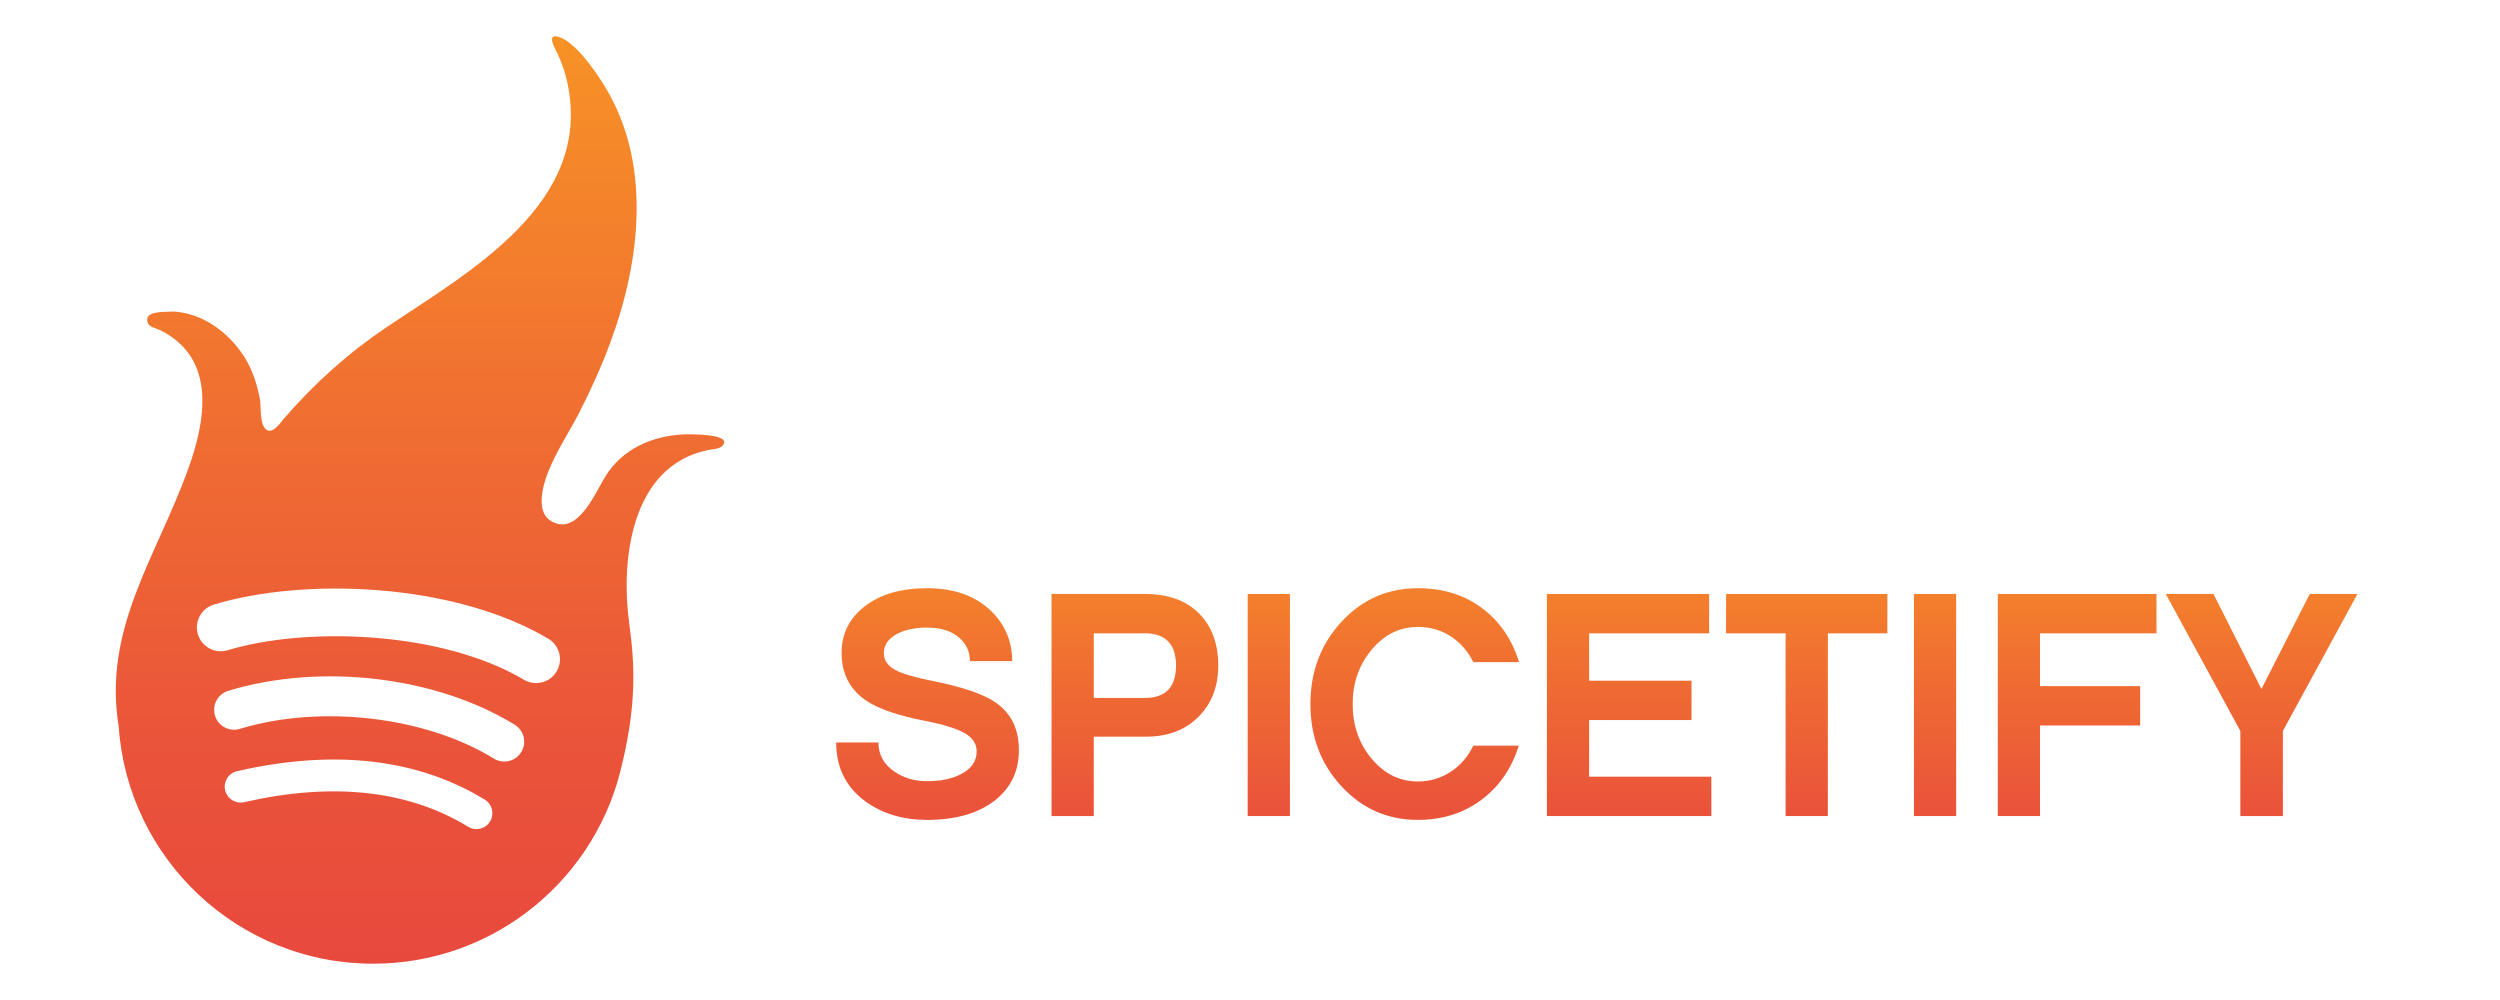
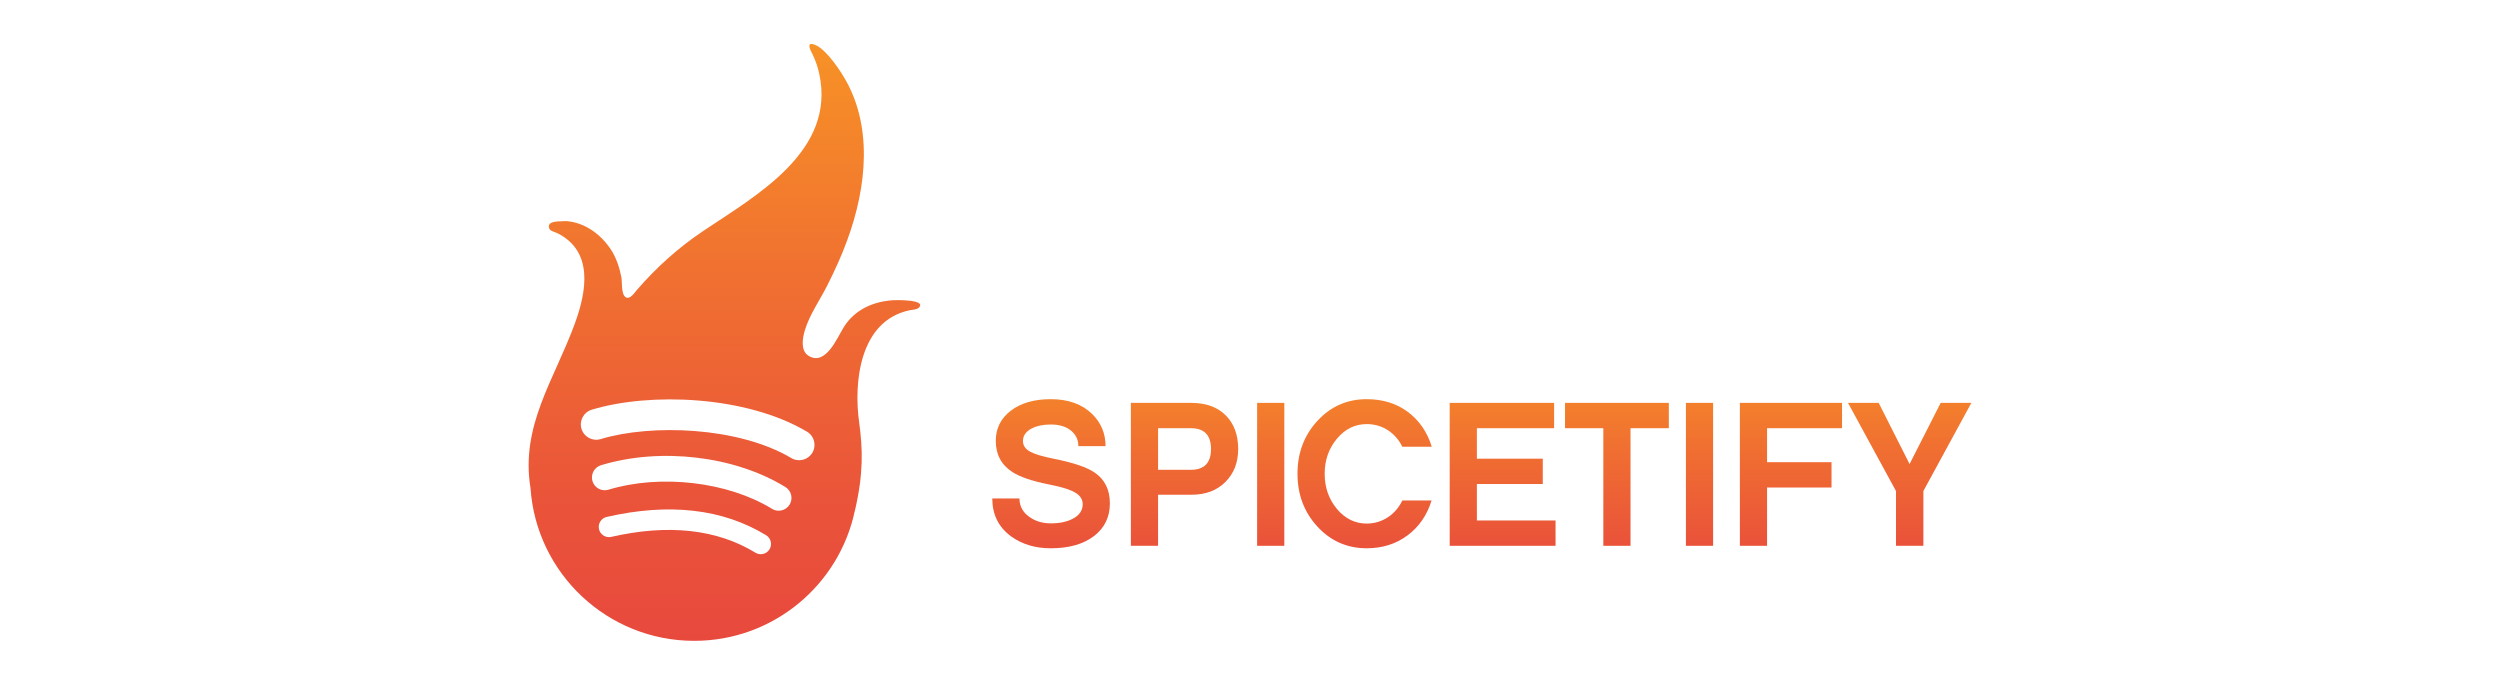
- <svg xmlns="http://www.w3.org/2000/svg" width="100%" height="100%" viewBox="0 0 500 200" version="1.1" xml:space="preserve" style="fill-rule:evenodd;clip-rule:evenodd;stroke-linejoin:round;stroke-miterlimit:1.414;">
-   <g>
-     <path d="M23.735,145.279c-3.174,-19.445 7.433,-33.704 13.806,-51.213c3.59,-9.823 5.907,-22.402 -5.54,-28.049c-0.894,-0.426 -2.223,-0.552 -2.509,-1.621c-0.553,-2.076 2.721,-1.976 3.962,-2.042c0.793,-0.049 1.431,-0.05 1.65,-0.029c5.765,0.547 10.586,4.188 13.687,8.929c1.607,2.438 2.644,5.645 3.187,8.519c0.291,1.5 -0.151,5.326 1.407,6.23c1.315,0.762 2.814,-1.634 3.429,-2.32c6.227,-7.159 12.819,-13.088 20.734,-18.403c16.509,-11.068 41.116,-24.738 35.918,-48.76c-0.441,-2.042 -1.126,-4.036 -2.022,-5.915c-0.445,-0.916 -2.099,-3.704 -0.028,-3.309c3.347,0.66 7.58,6.829 9.228,9.467c9.784,15.471 7.538,35.116 1.506,51.511c-1.809,4.954 -3.985,9.7 -6.373,14.383c-2.317,4.516 -5.311,8.73 -6.801,13.632c-0.713,2.389 -1.389,6.296 1.158,7.864c5.319,3.307 8.89,-5.571 10.955,-8.898c3.421,-5.479 9.245,-8.034 15.569,-8.375c0.866,-0.037 10.143,-0.211 7.812,2.287c-0.63,0.684 -2.109,0.667 -2.878,0.839c-15.675,3.258 -17.429,22.559 -15.746,34.689c1.141,8.315 1.42,15.938 -1.304,27.625l0.003,-0.104c-4.831,23.143 -25.347,40.526 -49.927,40.526c-26.978,0 -49.065,-20.945 -50.883,-47.463Zm74.273,19.019c-0.914,1.498 -2.875,1.973 -4.373,1.054c-11.975,-7.315 -27.05,-8.972 -44.804,-4.915c-1.711,0.389 -3.416,-0.683 -3.806,-2.394c-0.392,-1.711 0.676,-3.417 2.391,-3.807c19.429,-4.44 36.094,-2.527 49.538,5.689c1.498,0.92 1.974,2.875 1.054,4.373l0,0Zm6.243,-13.889c-1.151,1.872 -3.6,2.463 -5.47,1.312c-13.709,-8.429 -34.608,-10.869 -50.824,-5.947c-2.103,0.636 -4.324,-0.55 -4.962,-2.649c-0.633,-2.103 0.552,-4.32 2.652,-4.959c18.523,-5.621 41.55,-2.898 57.294,6.776c1.87,1.151 2.461,3.6 1.31,5.467l0,0Zm0.536,-14.462c-16.439,-9.763 -43.56,-10.661 -59.254,-5.898c-2.52,0.765 -5.186,-0.658 -5.949,-3.178c-0.764,-2.522 0.657,-5.185 3.18,-5.951c18.016,-5.47 47.966,-4.413 66.891,6.822c2.272,1.346 3.015,4.273 1.669,6.537c-1.34,2.267 -4.275,3.014 -6.535,1.668l-0.002,0Z" style="fill:url(#_Linear1);" />
+ <svg xmlns="http://www.w3.org/2000/svg" width="100%" height="100%" viewBox="0 0 500 140" version="1.1" xml:space="preserve" style="fill-rule:evenodd;clip-rule:evenodd;stroke-linejoin:round;stroke-miterlimit:1.414;">
+   <g transform="matrix(0.643595,0,0,0.643595,88.8901,21.6011)">
+     <path d="M26.74,118.118C23.566,98.673 34.172,84.414 40.545,66.905C44.136,57.081 46.453,44.503 35.006,38.856C34.111,38.43 32.783,38.304 32.496,37.235C31.943,35.159 35.217,35.259 36.458,35.193C37.251,35.143 37.889,35.143 38.108,35.163C43.874,35.711 48.694,39.352 51.796,44.092C53.402,46.531 54.439,49.737 54.982,52.612C55.273,54.111 54.832,57.938 56.39,58.842C57.704,59.603 59.203,57.208 59.818,56.522C66.046,49.363 72.637,43.434 80.552,38.119C97.061,27.051 121.668,13.381 116.47,-10.641C116.03,-12.684 115.344,-14.677 114.448,-16.556C114.003,-17.473 112.35,-20.26 114.42,-19.866C117.767,-19.206 122,-13.037 123.649,-10.398C133.432,5.072 131.187,24.718 125.155,41.112C123.345,46.066 121.169,50.813 118.781,55.495C116.464,60.011 113.47,64.225 111.98,69.127C111.268,71.517 110.591,75.424 113.138,76.992C118.458,80.298 122.029,71.42 124.094,68.093C127.515,62.615 133.338,60.059 139.662,59.719C140.528,59.681 149.805,59.508 147.474,62.006C146.844,62.69 145.365,62.672 144.596,62.844C128.921,66.103 127.167,85.404 128.851,97.534C129.992,105.848 130.27,113.472 127.546,125.159L127.549,125.055C122.718,148.198 102.202,165.581 77.622,165.581C50.644,165.581 28.557,144.636 26.74,118.118ZM101.012,137.137C100.099,138.635 98.137,139.11 96.639,138.19C84.664,130.876 69.589,129.219 51.835,133.275C50.124,133.665 48.419,132.593 48.029,130.882C47.638,129.17 48.705,127.465 50.42,127.075C69.849,122.635 86.514,124.548 99.959,132.764C101.457,133.683 101.932,135.638 101.012,137.137L101.012,137.137ZM107.255,123.247C106.104,125.12 103.655,125.711 101.786,124.56C88.076,116.131 67.178,113.691 50.962,118.613C48.859,119.248 46.638,118.063 45.999,115.964C45.366,113.861 46.552,111.644 48.651,111.004C67.174,105.384 90.202,108.106 105.945,117.781C107.815,118.932 108.406,121.381 107.255,123.248L107.255,123.247ZM107.791,108.786C91.353,99.022 64.232,98.125 48.537,102.888C46.017,103.652 43.352,102.23 42.588,99.709C41.824,97.188 43.246,94.525 45.768,93.758C63.784,88.289 93.734,89.346 112.66,100.581C114.931,101.926 115.674,104.854 114.328,107.118C112.988,109.385 110.053,110.132 107.793,108.786L107.791,108.786Z" style="fill:url(#_Linear1);" />
  </g>
-   <g>
-     <path d="M185.411,117.641c5.462,0 9.771,1.558 12.928,4.672c2.731,2.731 4.096,6.038 4.096,9.92l-8.448,0c0,-1.962 -0.768,-3.573 -2.304,-4.832c-1.536,-1.258 -3.626,-1.888 -6.272,-1.888c-2.389,0 -4.394,0.427 -6.016,1.28c-1.749,0.939 -2.624,2.219 -2.624,3.84c0,1.451 0.79,2.582 2.368,3.392c1.323,0.726 3.798,1.451 7.424,2.176c5.974,1.195 10.155,2.624 12.544,4.288c3.115,2.134 4.672,5.312 4.672,9.536c0,4.267 -1.653,7.659 -4.96,10.176c-3.306,2.518 -7.776,3.776 -13.408,3.776c-4.821,0 -8.938,-1.237 -12.352,-3.712c-3.882,-2.858 -5.824,-6.784 -5.824,-11.776l8.448,0c0,2.432 1.067,4.374 3.2,5.824c1.835,1.28 4.011,1.92 6.528,1.92c2.731,0 4.992,-0.469 6.784,-1.408c2.091,-1.066 3.136,-2.581 3.136,-4.544c0,-1.45 -0.725,-2.624 -2.176,-3.52c-1.578,-0.981 -4.352,-1.856 -8.32,-2.624c-5.162,-1.024 -8.938,-2.304 -11.328,-3.84c-3.456,-2.218 -5.184,-5.461 -5.184,-9.728c0,-3.84 1.558,-6.954 4.672,-9.344c3.115,-2.389 7.254,-3.584 12.416,-3.584Z" style="fill:url(#_Linear2);fill-rule:nonzero;" />
-     <path d="M243.651,133.129c0,4.182 -1.322,7.595 -3.968,10.24c-2.645,2.646 -6.144,3.968 -10.496,3.968l-10.432,0l0,15.872l-8.448,0l0,-44.416l18.688,0c4.608,0 8.203,1.291 10.784,3.872c2.582,2.582 3.872,6.07 3.872,10.464Zm-14.72,-6.464l-10.176,0l0,12.928l10.176,0c4.182,0 6.272,-2.154 6.272,-6.464c0,-4.309 -2.09,-6.464 -6.272,-6.464Z" style="fill:url(#_Linear3);fill-rule:nonzero;" />
-     <rect x="249.539" y="118.793" width="8.448" height="44.416" style="fill:url(#_Linear4);fill-rule:nonzero;" />
-     <path d="M303.747,149.129c-1.408,4.566 -3.904,8.182 -7.488,10.848c-3.584,2.667 -7.808,4 -12.672,4c-6.058,0 -11.157,-2.24 -15.296,-6.72c-4.138,-4.48 -6.208,-9.962 -6.208,-16.448c0,-6.485 2.07,-11.968 6.208,-16.448c4.139,-4.48 9.238,-6.72 15.296,-6.72c4.992,0 9.259,1.323 12.8,3.968c3.542,2.646 6.016,6.251 7.424,10.816l-9.152,0c-1.024,-2.09 -2.474,-3.776 -4.352,-5.056c-2.005,-1.322 -4.245,-1.984 -6.72,-1.984c-3.626,0 -6.709,1.515 -9.248,4.544c-2.538,3.03 -3.808,6.656 -3.808,10.88c0,4.267 1.27,7.915 3.808,10.944c2.539,3.03 5.622,4.544 9.248,4.544c2.432,0 4.672,-0.682 6.72,-2.048c1.878,-1.28 3.328,-2.986 4.352,-5.12l9.088,0Z" style="fill:url(#_Linear5);fill-rule:nonzero;" />
-     <path d="M342.275,155.337l0,7.872l-32.896,0l0,-44.416l32.448,0l0,7.872l-24,0l0,9.472l20.48,0l0,7.872l-20.48,0l0,11.328l24.448,0Z" style="fill:url(#_Linear6);fill-rule:nonzero;" />
-     <path d="M377.475,126.665l-11.904,0l0,36.544l-8.448,0l0,-36.544l-11.904,0l0,-7.872l32.256,0l0,7.872Z" style="fill:url(#_Linear7);fill-rule:nonzero;" />
-     <rect x="382.787" y="118.793" width="8.448" height="44.416" style="fill:url(#_Linear8);fill-rule:nonzero;" />
-     <path d="M408.003,126.665l0,10.56l20.032,0l0,7.872l-20.032,0l0,18.112l-8.448,0l0,-44.416l31.744,0l0,7.872l-23.296,0Z" style="fill:url(#_Linear9);fill-rule:nonzero;" />
-     <path d="M456.579,146.185l0,17.024l-8.512,0l0,-17.024l-14.912,-27.392l9.536,0l9.6,19.008l9.664,-19.008l9.536,0l-14.912,27.392Z" style="fill:url(#_Linear10);fill-rule:nonzero;" />
+   <g transform="matrix(0.643595,0,0,0.643595,87.5136,47.536)">
+     <path d="M190.554,50.183C196.016,50.183 200.325,51.741 203.482,54.855C206.213,57.586 207.578,60.893 207.578,64.775L199.13,64.775C199.13,62.813 198.362,61.202 196.826,59.943C195.29,58.685 193.2,58.055 190.554,58.055C188.165,58.055 186.16,58.482 184.538,59.335C182.789,60.274 181.914,61.554 181.914,63.175C181.914,64.626 182.704,65.757 184.282,66.567C185.605,67.293 188.08,68.018 191.706,68.743C197.68,69.938 201.861,71.367 204.25,73.031C207.365,75.165 208.922,78.343 208.922,82.567C208.922,86.834 207.269,90.226 203.962,92.743C200.656,95.261 196.186,96.519 190.554,96.519C185.733,96.519 181.616,95.282 178.202,92.807C174.32,89.949 172.378,86.023 172.378,81.031L180.826,81.031C180.826,83.463 181.893,85.405 184.026,86.855C185.861,88.135 188.037,88.775 190.554,88.775C193.285,88.775 195.546,88.306 197.338,87.367C199.429,86.301 200.474,84.786 200.474,82.823C200.474,81.373 199.749,80.199 198.298,79.303C196.72,78.322 193.946,77.447 189.978,76.679C184.816,75.655 181.04,74.375 178.65,72.839C175.194,70.621 173.466,67.378 173.466,63.111C173.466,59.271 175.024,56.157 178.138,53.767C181.253,51.378 185.392,50.183 190.554,50.183Z" style="fill:url(#_Linear2);fill-rule:nonzero;" />
+     <path d="M248.794,65.671C248.794,69.853 247.472,73.266 244.826,75.911C242.181,78.557 238.682,79.879 234.33,79.879L223.898,79.879L223.898,95.751L215.45,95.751L215.45,51.335L234.138,51.335C238.746,51.335 242.341,52.626 244.922,55.207C247.504,57.789 248.794,61.277 248.794,65.671ZM234.074,59.207L223.898,59.207L223.898,72.135L234.074,72.135C238.256,72.135 240.346,69.981 240.346,65.671C240.346,61.362 238.256,59.207 234.074,59.207Z" style="fill:url(#_Linear3);fill-rule:nonzero;" />
+     <rect x="254.682" y="51.335" width="8.448" height="44.416" style="fill:url(#_Linear4);fill-rule:nonzero;" />
+     <path d="M308.89,81.671C307.482,86.237 304.986,89.853 301.402,92.519C297.818,95.186 293.594,96.519 288.73,96.519C282.672,96.519 277.573,94.279 273.434,89.799C269.296,85.319 267.226,79.837 267.226,73.351C267.226,66.866 269.296,61.383 273.434,56.903C277.573,52.423 282.672,50.183 288.73,50.183C293.722,50.183 297.989,51.506 301.53,54.151C305.072,56.797 307.546,60.402 308.954,64.967L299.802,64.967C298.778,62.877 297.328,61.191 295.45,59.911C293.445,58.589 291.205,57.927 288.73,57.927C285.104,57.927 282.021,59.442 279.482,62.471C276.944,65.501 275.674,69.127 275.674,73.351C275.674,77.618 276.944,81.266 279.482,84.295C282.021,87.325 285.104,88.839 288.73,88.839C291.162,88.839 293.402,88.157 295.45,86.791C297.328,85.511 298.778,83.805 299.802,81.671L308.89,81.671Z" style="fill:url(#_Linear5);fill-rule:nonzero;" />
+     <path d="M347.418,87.879L347.418,95.751L314.522,95.751L314.522,51.335L346.97,51.335L346.97,59.207L322.97,59.207L322.97,68.679L343.45,68.679L343.45,76.551L322.97,76.551L322.97,87.879L347.418,87.879Z" style="fill:url(#_Linear6);fill-rule:nonzero;" />
+     <path d="M382.618,59.207L370.714,59.207L370.714,95.751L362.266,95.751L362.266,59.207L350.362,59.207L350.362,51.335L382.618,51.335L382.618,59.207Z" style="fill:url(#_Linear7);fill-rule:nonzero;" />
+     <rect x="387.93" y="51.335" width="8.448" height="44.416" style="fill:url(#_Linear8);fill-rule:nonzero;" />
+     <path d="M413.146,59.207L413.146,69.767L433.178,69.767L433.178,77.639L413.146,77.639L413.146,95.751L404.698,95.751L404.698,51.335L436.442,51.335L436.442,59.207L413.146,59.207Z" style="fill:url(#_Linear9);fill-rule:nonzero;" />
+     <path d="M461.722,78.727L461.722,95.751L453.21,95.751L453.21,78.727L438.298,51.335L447.834,51.335L457.434,70.343L467.098,51.335L476.634,51.335L461.722,78.727Z" style="fill:url(#_Linear10);fill-rule:nonzero;" />
  </g>
  <defs>
-     <linearGradient id="_Linear1" x1="0" y1="0" x2="1" y2="0" gradientUnits="userSpaceOnUse" gradientTransform="matrix(1.31435e-14,-185.494,214.649,1.13582e-14,83.9819,192.761)">
-       <stop offset="0" style="stop-color:#e8493d;stop-opacity:1" />
-       <stop offset="0.22" style="stop-color:#ea533a;stop-opacity:1" />
-       <stop offset="0.6" style="stop-color:#f06f31;stop-opacity:1" />
-       <stop offset="1" style="stop-color:#f79226;stop-opacity:1" />
+     <linearGradient id="_Linear1" x1="0" y1="0" x2="1" y2="0" gradientUnits="userSpaceOnUse" gradientTransform="matrix(1.31435e-14,-185.494,214.649,1.13582e-14,86.9862,165.6)">
+       <stop offset="0" style="stop-color:rgb(232,73,61);stop-opacity:1" />
+       <stop offset="0.22" style="stop-color:rgb(234,83,58);stop-opacity:1" />
+       <stop offset="0.6" style="stop-color:rgb(240,111,49);stop-opacity:1" />
+       <stop offset="1" style="stop-color:rgb(247,146,38);stop-opacity:1" />
    </linearGradient>
-     <linearGradient id="_Linear2" x1="0" y1="0" x2="1" y2="0" gradientUnits="userSpaceOnUse" gradientTransform="matrix(3.31113e-14,-77.3159,540.749,4.73423e-15,318.038,179.345)">
-       <stop offset="0" style="stop-color:#e8493d;stop-opacity:1" />
-       <stop offset="0.22" style="stop-color:#ea533a;stop-opacity:1" />
-       <stop offset="0.6" style="stop-color:#f06f31;stop-opacity:1" />
-       <stop offset="1" style="stop-color:#f79226;stop-opacity:1" />
+     <linearGradient id="_Linear2" x1="0" y1="0" x2="1" y2="0" gradientUnits="userSpaceOnUse" gradientTransform="matrix(3.31113e-14,-77.3159,540.749,4.73423e-15,323.181,111.887)">
+       <stop offset="0" style="stop-color:rgb(232,73,61);stop-opacity:1" />
+       <stop offset="0.22" style="stop-color:rgb(234,83,58);stop-opacity:1" />
+       <stop offset="0.6" style="stop-color:rgb(240,111,49);stop-opacity:1" />
+       <stop offset="1" style="stop-color:rgb(247,146,38);stop-opacity:1" />
    </linearGradient>
-     <linearGradient id="_Linear3" x1="0" y1="0" x2="1" y2="0" gradientUnits="userSpaceOnUse" gradientTransform="matrix(3.31113e-14,-77.3159,540.749,4.73423e-15,318.038,179.345)">
-       <stop offset="0" style="stop-color:#e8493d;stop-opacity:1" />
-       <stop offset="0.22" style="stop-color:#ea533a;stop-opacity:1" />
-       <stop offset="0.6" style="stop-color:#f06f31;stop-opacity:1" />
-       <stop offset="1" style="stop-color:#f79226;stop-opacity:1" />
+     <linearGradient id="_Linear3" x1="0" y1="0" x2="1" y2="0" gradientUnits="userSpaceOnUse" gradientTransform="matrix(3.31113e-14,-77.3159,540.749,4.73423e-15,323.181,111.887)">
+       <stop offset="0" style="stop-color:rgb(232,73,61);stop-opacity:1" />
+       <stop offset="0.22" style="stop-color:rgb(234,83,58);stop-opacity:1" />
+       <stop offset="0.6" style="stop-color:rgb(240,111,49);stop-opacity:1" />
+       <stop offset="1" style="stop-color:rgb(247,146,38);stop-opacity:1" />
    </linearGradient>
-     <linearGradient id="_Linear4" x1="0" y1="0" x2="1" y2="0" gradientUnits="userSpaceOnUse" gradientTransform="matrix(3.31113e-14,-77.3159,540.749,4.73423e-15,318.038,179.345)">
-       <stop offset="0" style="stop-color:#e8493d;stop-opacity:1" />
-       <stop offset="0.22" style="stop-color:#ea533a;stop-opacity:1" />
-       <stop offset="0.6" style="stop-color:#f06f31;stop-opacity:1" />
-       <stop offset="1" style="stop-color:#f79226;stop-opacity:1" />
+     <linearGradient id="_Linear4" x1="0" y1="0" x2="1" y2="0" gradientUnits="userSpaceOnUse" gradientTransform="matrix(3.31113e-14,-77.3159,540.749,4.73423e-15,323.181,111.887)">
+       <stop offset="0" style="stop-color:rgb(232,73,61);stop-opacity:1" />
+       <stop offset="0.22" style="stop-color:rgb(234,83,58);stop-opacity:1" />
+       <stop offset="0.6" style="stop-color:rgb(240,111,49);stop-opacity:1" />
+       <stop offset="1" style="stop-color:rgb(247,146,38);stop-opacity:1" />
    </linearGradient>
-     <linearGradient id="_Linear5" x1="0" y1="0" x2="1" y2="0" gradientUnits="userSpaceOnUse" gradientTransform="matrix(3.31113e-14,-77.3159,540.749,4.73423e-15,318.038,179.345)">
-       <stop offset="0" style="stop-color:#e8493d;stop-opacity:1" />
-       <stop offset="0.22" style="stop-color:#ea533a;stop-opacity:1" />
-       <stop offset="0.6" style="stop-color:#f06f31;stop-opacity:1" />
-       <stop offset="1" style="stop-color:#f79226;stop-opacity:1" />
+     <linearGradient id="_Linear5" x1="0" y1="0" x2="1" y2="0" gradientUnits="userSpaceOnUse" gradientTransform="matrix(3.31113e-14,-77.3159,540.749,4.73423e-15,323.181,111.887)">
+       <stop offset="0" style="stop-color:rgb(232,73,61);stop-opacity:1" />
+       <stop offset="0.22" style="stop-color:rgb(234,83,58);stop-opacity:1" />
+       <stop offset="0.6" style="stop-color:rgb(240,111,49);stop-opacity:1" />
+       <stop offset="1" style="stop-color:rgb(247,146,38);stop-opacity:1" />
    </linearGradient>
-     <linearGradient id="_Linear6" x1="0" y1="0" x2="1" y2="0" gradientUnits="userSpaceOnUse" gradientTransform="matrix(3.31113e-14,-77.3159,540.749,4.73423e-15,318.038,179.345)">
-       <stop offset="0" style="stop-color:#e8493d;stop-opacity:1" />
-       <stop offset="0.22" style="stop-color:#ea533a;stop-opacity:1" />
-       <stop offset="0.6" style="stop-color:#f06f31;stop-opacity:1" />
-       <stop offset="1" style="stop-color:#f79226;stop-opacity:1" />
+     <linearGradient id="_Linear6" x1="0" y1="0" x2="1" y2="0" gradientUnits="userSpaceOnUse" gradientTransform="matrix(3.31113e-14,-77.3159,540.749,4.73423e-15,323.181,111.887)">
+       <stop offset="0" style="stop-color:rgb(232,73,61);stop-opacity:1" />
+       <stop offset="0.22" style="stop-color:rgb(234,83,58);stop-opacity:1" />
+       <stop offset="0.6" style="stop-color:rgb(240,111,49);stop-opacity:1" />
+       <stop offset="1" style="stop-color:rgb(247,146,38);stop-opacity:1" />
    </linearGradient>
-     <linearGradient id="_Linear7" x1="0" y1="0" x2="1" y2="0" gradientUnits="userSpaceOnUse" gradientTransform="matrix(3.31113e-14,-77.3159,540.749,4.73423e-15,318.038,179.345)">
-       <stop offset="0" style="stop-color:#e8493d;stop-opacity:1" />
-       <stop offset="0.22" style="stop-color:#ea533a;stop-opacity:1" />
-       <stop offset="0.6" style="stop-color:#f06f31;stop-opacity:1" />
-       <stop offset="1" style="stop-color:#f79226;stop-opacity:1" />
+     <linearGradient id="_Linear7" x1="0" y1="0" x2="1" y2="0" gradientUnits="userSpaceOnUse" gradientTransform="matrix(3.31113e-14,-77.3159,540.749,4.73423e-15,323.181,111.887)">
+       <stop offset="0" style="stop-color:rgb(232,73,61);stop-opacity:1" />
+       <stop offset="0.22" style="stop-color:rgb(234,83,58);stop-opacity:1" />
+       <stop offset="0.6" style="stop-color:rgb(240,111,49);stop-opacity:1" />
+       <stop offset="1" style="stop-color:rgb(247,146,38);stop-opacity:1" />
    </linearGradient>
-     <linearGradient id="_Linear8" x1="0" y1="0" x2="1" y2="0" gradientUnits="userSpaceOnUse" gradientTransform="matrix(3.31113e-14,-77.3159,540.749,4.73423e-15,318.038,179.345)">
-       <stop offset="0" style="stop-color:#e8493d;stop-opacity:1" />
-       <stop offset="0.22" style="stop-color:#ea533a;stop-opacity:1" />
-       <stop offset="0.6" style="stop-color:#f06f31;stop-opacity:1" />
-       <stop offset="1" style="stop-color:#f79226;stop-opacity:1" />
+     <linearGradient id="_Linear8" x1="0" y1="0" x2="1" y2="0" gradientUnits="userSpaceOnUse" gradientTransform="matrix(3.31113e-14,-77.3159,540.749,4.73423e-15,323.181,111.887)">
+       <stop offset="0" style="stop-color:rgb(232,73,61);stop-opacity:1" />
+       <stop offset="0.22" style="stop-color:rgb(234,83,58);stop-opacity:1" />
+       <stop offset="0.6" style="stop-color:rgb(240,111,49);stop-opacity:1" />
+       <stop offset="1" style="stop-color:rgb(247,146,38);stop-opacity:1" />
    </linearGradient>
-     <linearGradient id="_Linear9" x1="0" y1="0" x2="1" y2="0" gradientUnits="userSpaceOnUse" gradientTransform="matrix(3.31113e-14,-77.3159,540.749,4.73423e-15,318.038,179.345)">
-       <stop offset="0" style="stop-color:#e8493d;stop-opacity:1" />
-       <stop offset="0.22" style="stop-color:#ea533a;stop-opacity:1" />
-       <stop offset="0.6" style="stop-color:#f06f31;stop-opacity:1" />
-       <stop offset="1" style="stop-color:#f79226;stop-opacity:1" />
+     <linearGradient id="_Linear9" x1="0" y1="0" x2="1" y2="0" gradientUnits="userSpaceOnUse" gradientTransform="matrix(3.31113e-14,-77.3159,540.749,4.73423e-15,323.181,111.887)">
+       <stop offset="0" style="stop-color:rgb(232,73,61);stop-opacity:1" />
+       <stop offset="0.22" style="stop-color:rgb(234,83,58);stop-opacity:1" />
+       <stop offset="0.6" style="stop-color:rgb(240,111,49);stop-opacity:1" />
+       <stop offset="1" style="stop-color:rgb(247,146,38);stop-opacity:1" />
    </linearGradient>
-     <linearGradient id="_Linear10" x1="0" y1="0" x2="1" y2="0" gradientUnits="userSpaceOnUse" gradientTransform="matrix(3.31113e-14,-77.3159,540.749,4.73423e-15,318.038,179.345)">
-       <stop offset="0" style="stop-color:#e8493d;stop-opacity:1" />
-       <stop offset="0.22" style="stop-color:#ea533a;stop-opacity:1" />
-       <stop offset="0.6" style="stop-color:#f06f31;stop-opacity:1" />
-       <stop offset="1" style="stop-color:#f79226;stop-opacity:1" />
+     <linearGradient id="_Linear10" x1="0" y1="0" x2="1" y2="0" gradientUnits="userSpaceOnUse" gradientTransform="matrix(3.31113e-14,-77.3159,540.749,4.73423e-15,323.181,111.887)">
+       <stop offset="0" style="stop-color:rgb(232,73,61);stop-opacity:1" />
+       <stop offset="0.22" style="stop-color:rgb(234,83,58);stop-opacity:1" />
+       <stop offset="0.6" style="stop-color:rgb(240,111,49);stop-opacity:1" />
+       <stop offset="1" style="stop-color:rgb(247,146,38);stop-opacity:1" />
    </linearGradient>
  </defs>
</svg>
